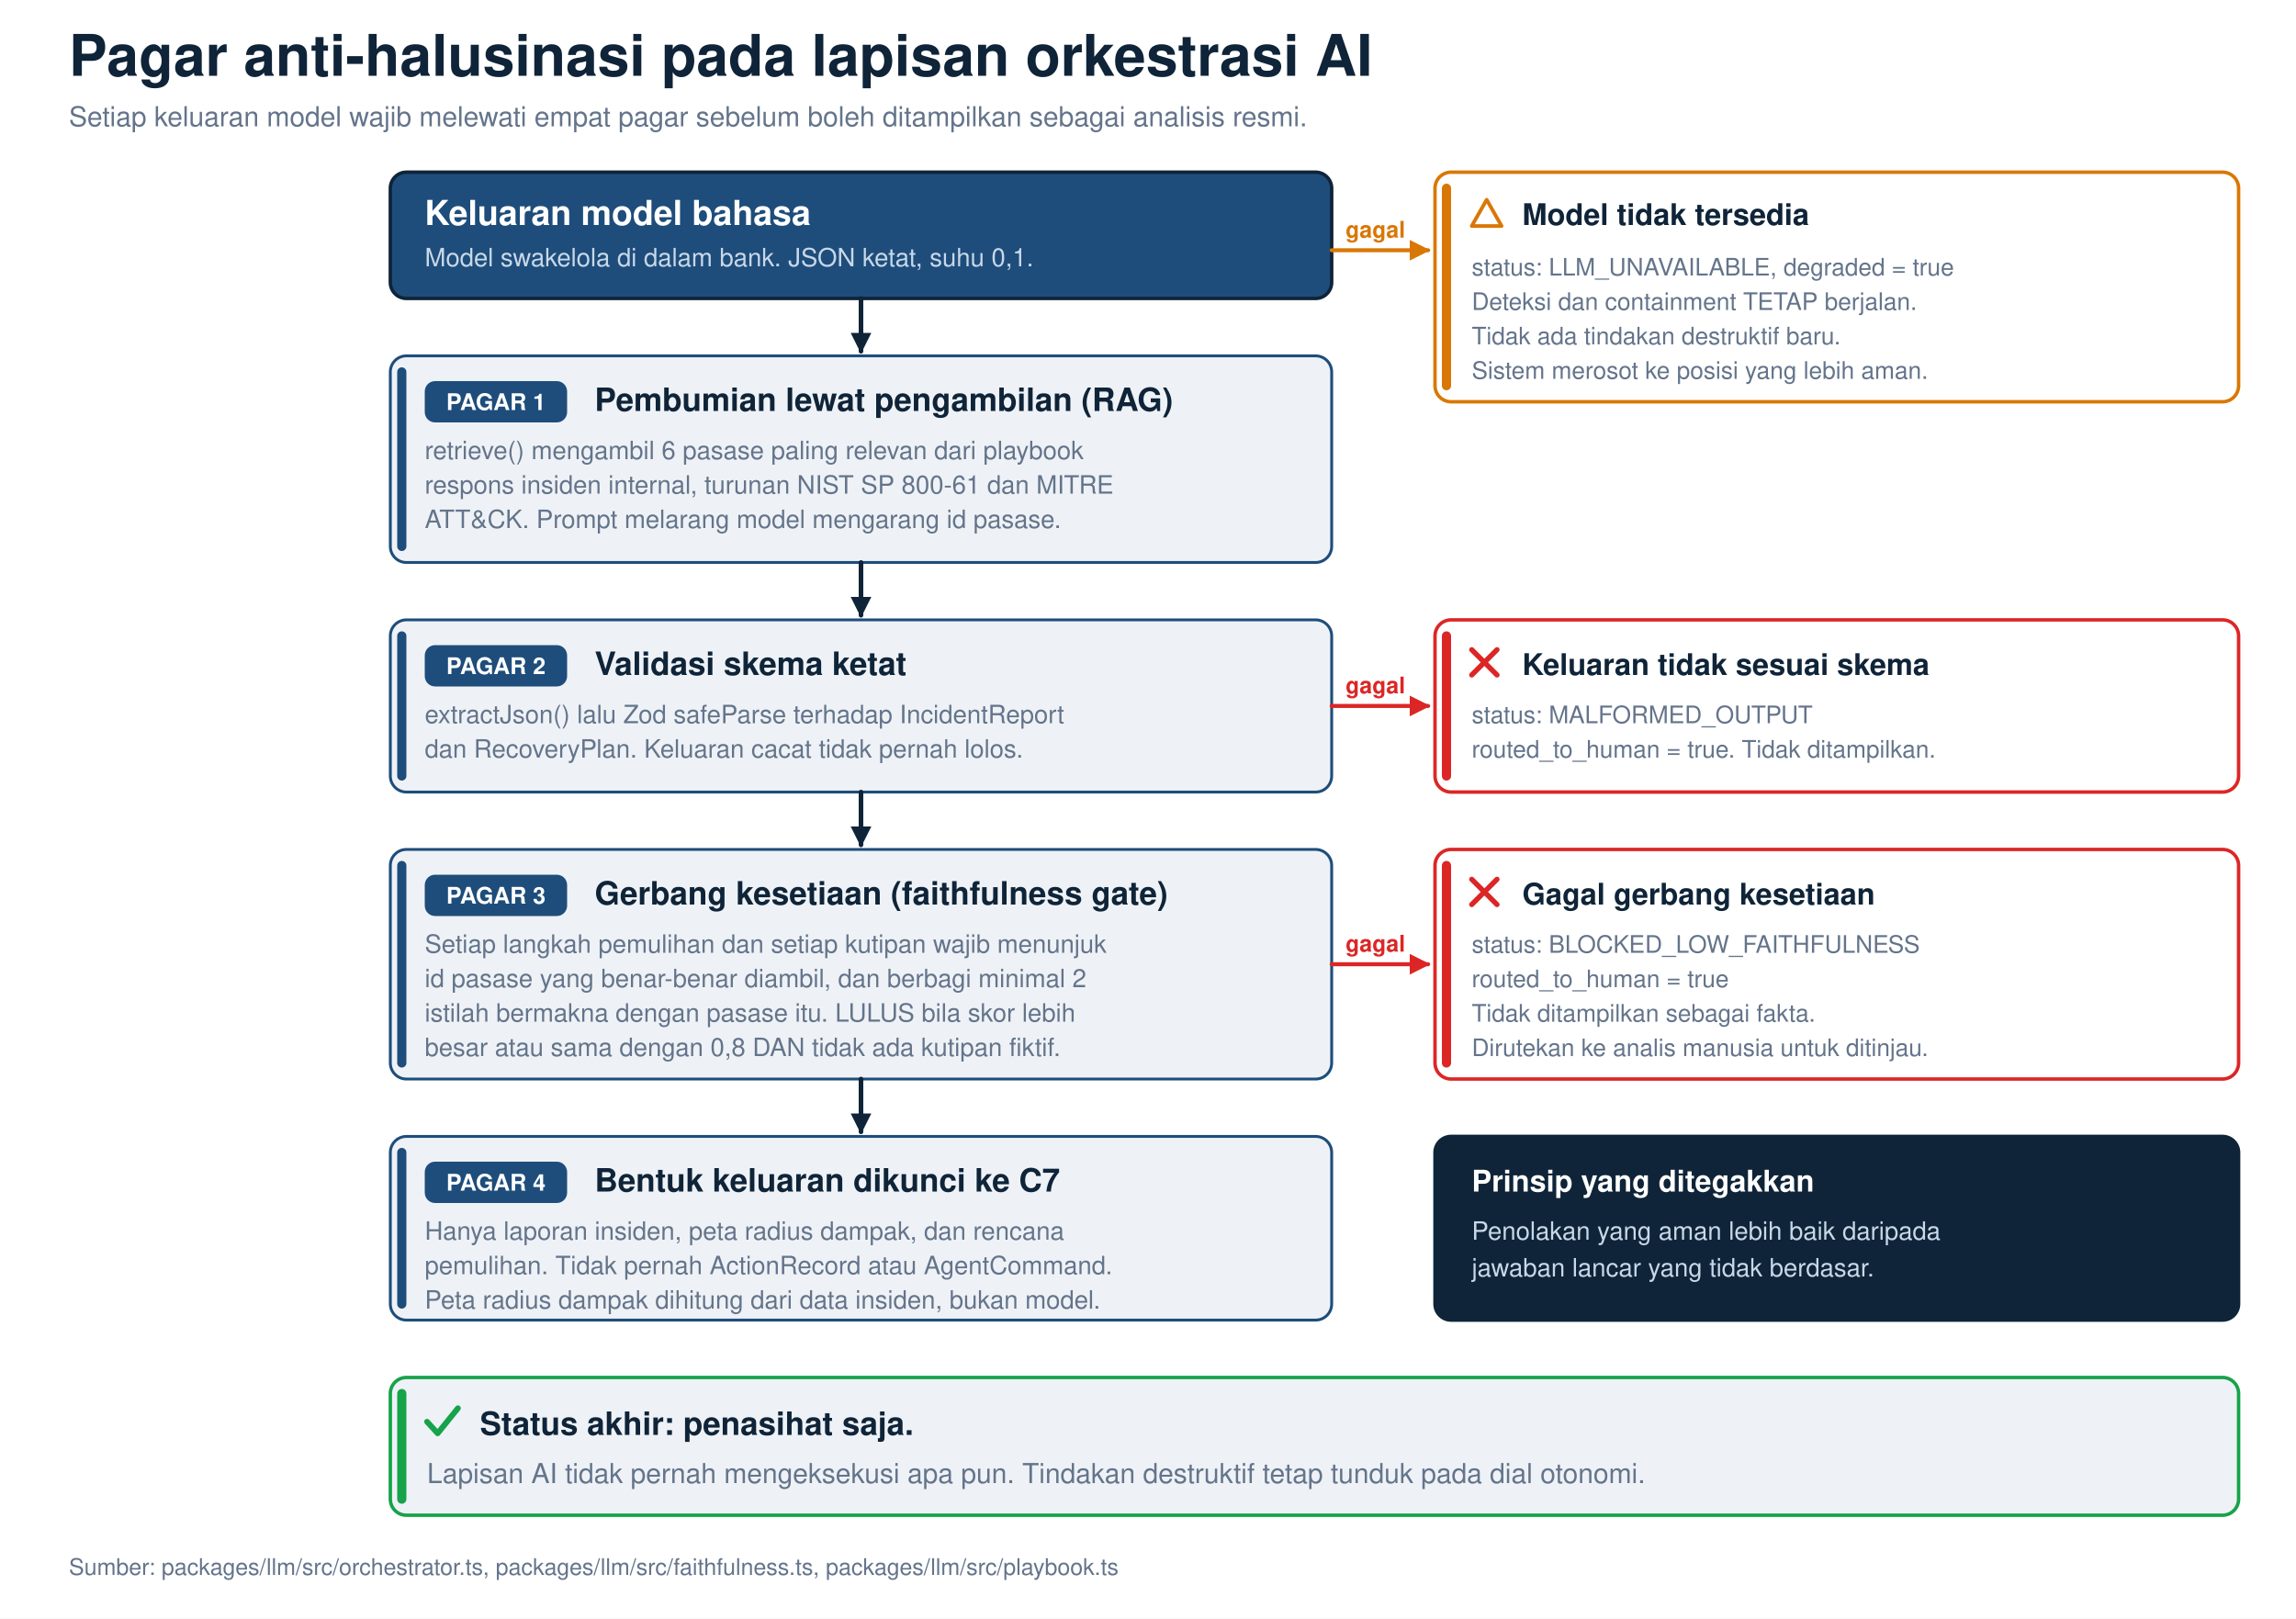
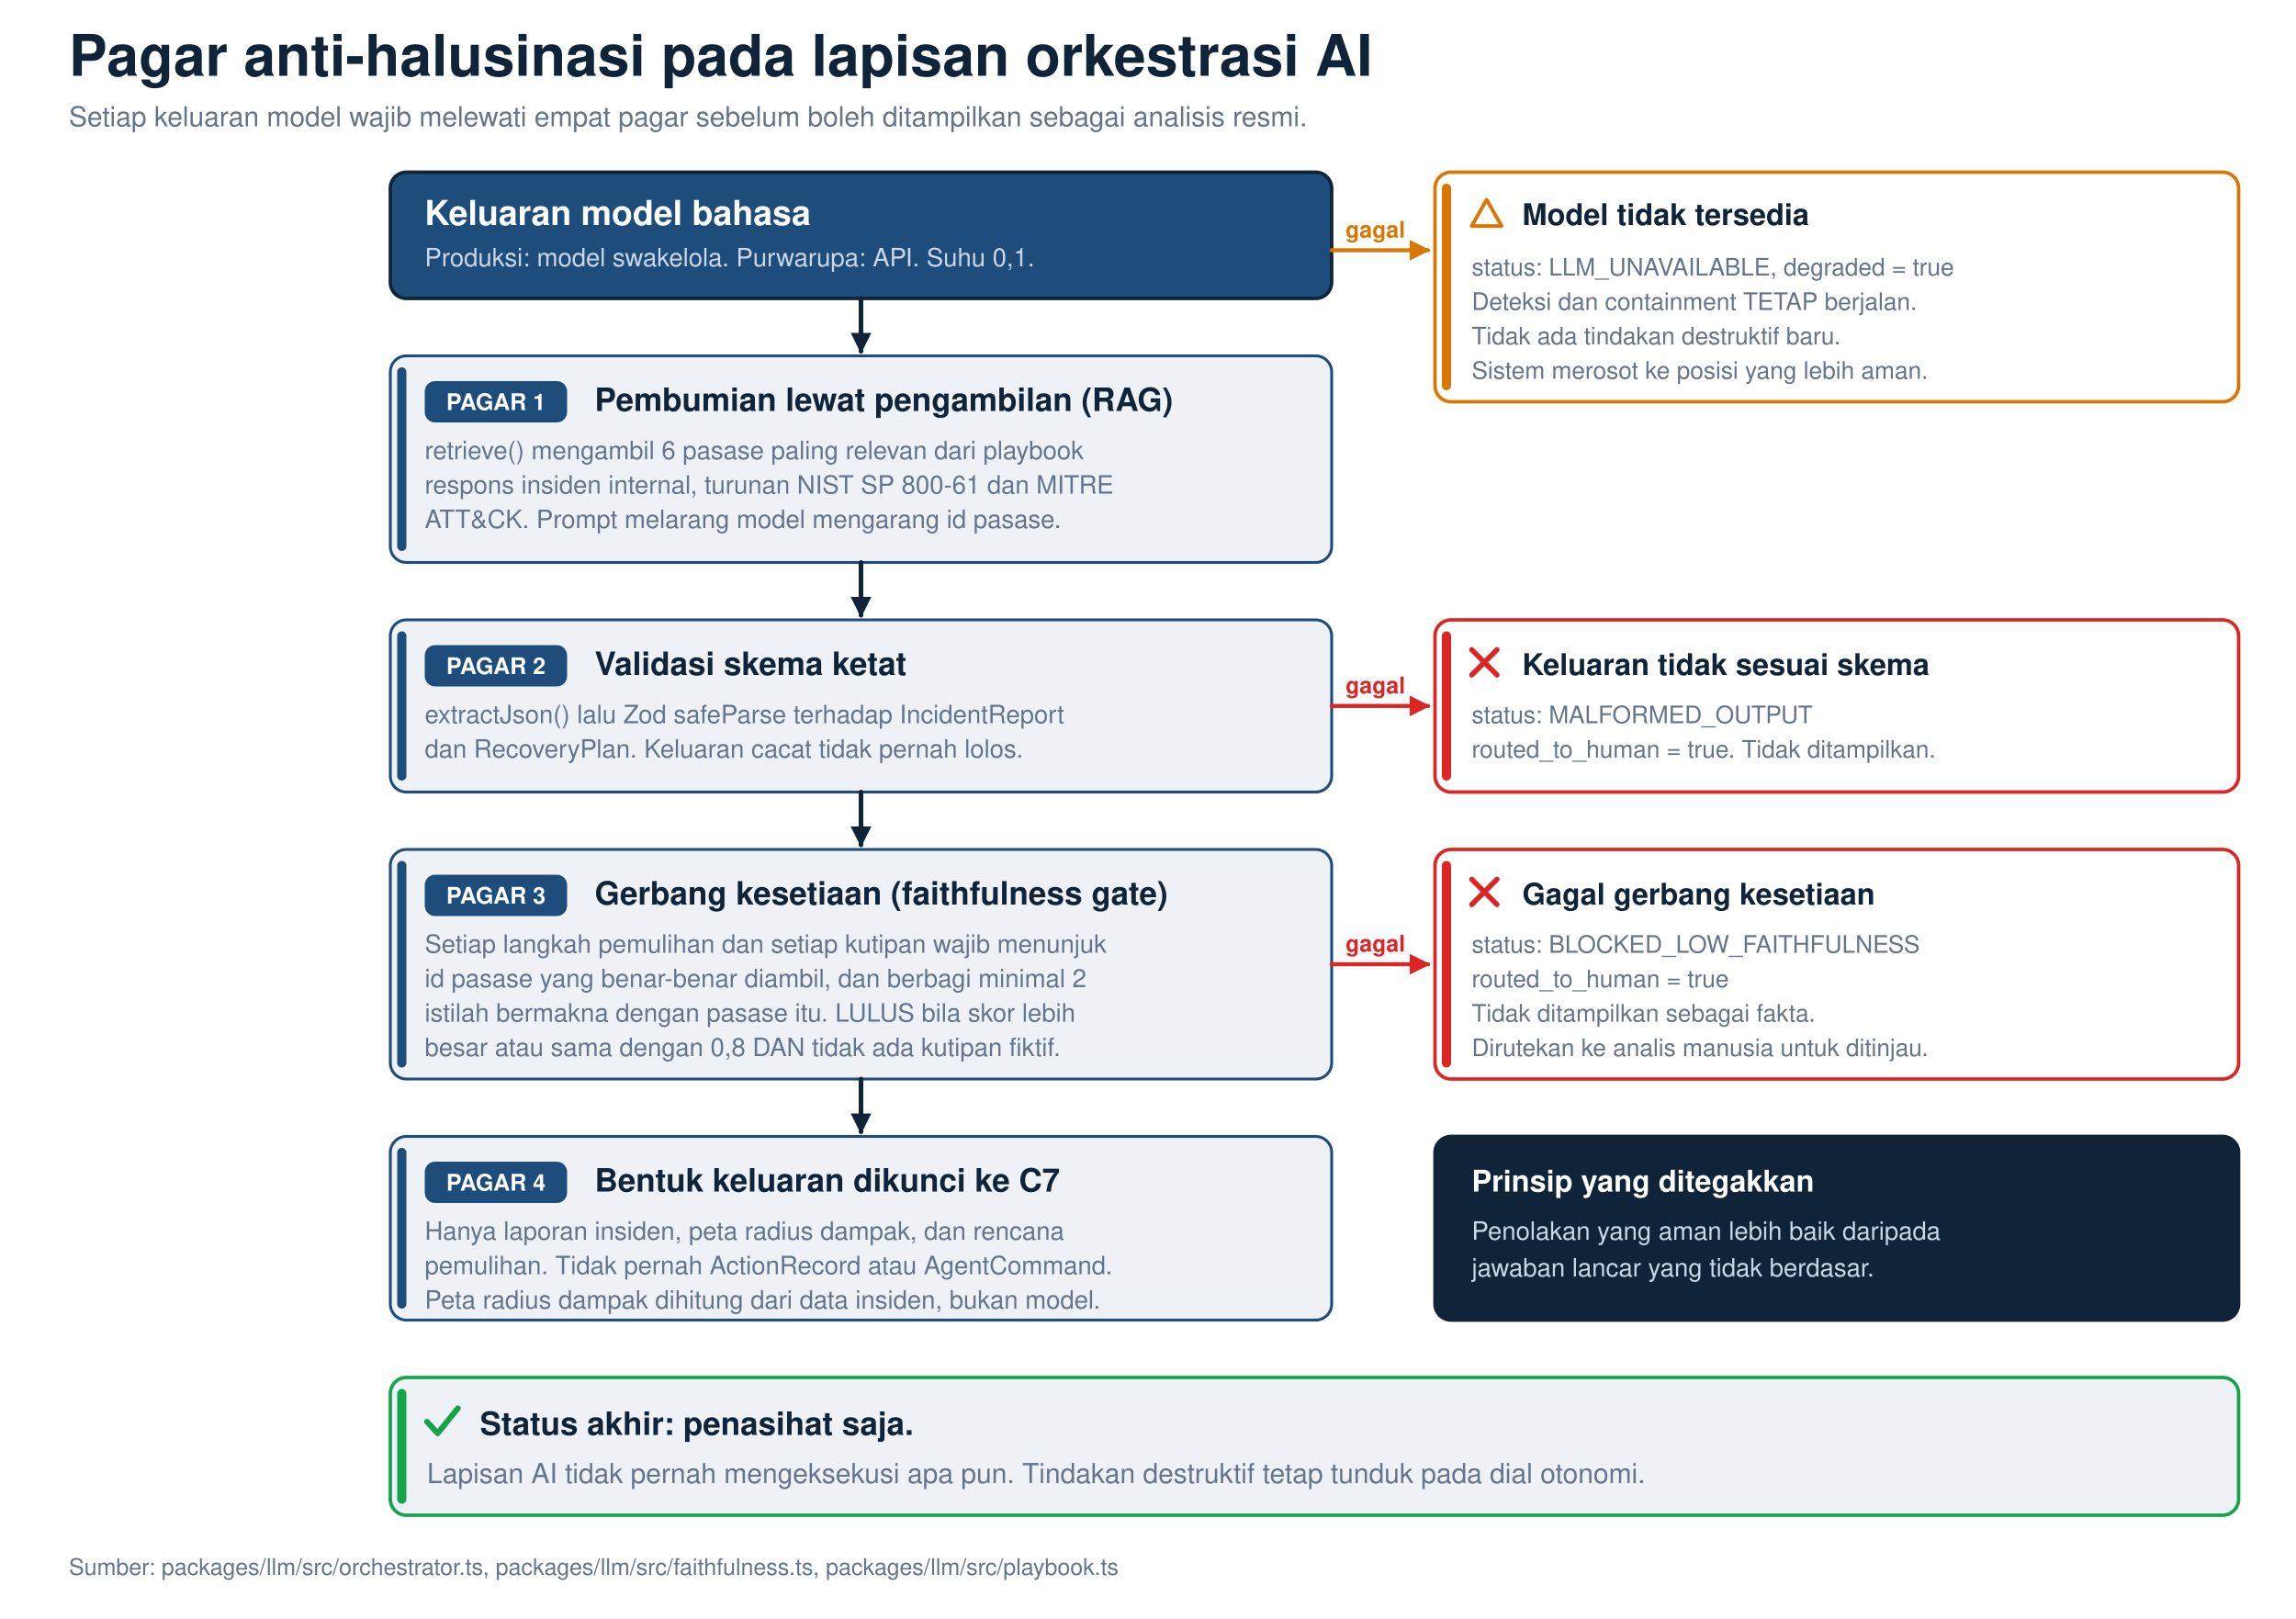
<svg xmlns="http://www.w3.org/2000/svg" width="2000" height="1410" viewBox="0 0 2000 1410" font-family="Helvetica Neue, Helvetica, Arial, sans-serif">
  <rect x="0" y="0" width="2000" height="1410" fill="#FFFFFF" />
  <defs>
    <marker id="a-mid" viewBox="0 0 18 18" refX="16" refY="9" markerUnits="userSpaceOnUse" markerWidth="18" markerHeight="18" orient="auto">
      <path d="M 0 0 L 18 9 L 0 18 Z" fill="#1E4D7B" />
    </marker>
    <marker id="a-dark" viewBox="0 0 18 18" refX="16" refY="9" markerUnits="userSpaceOnUse" markerWidth="18" markerHeight="18" orient="auto">
      <path d="M 0 0 L 18 9 L 0 18 Z" fill="#0F2438" />
    </marker>
    <marker id="a-red" viewBox="0 0 18 18" refX="16" refY="9" markerUnits="userSpaceOnUse" markerWidth="18" markerHeight="18" orient="auto">
      <path d="M 0 0 L 18 9 L 0 18 Z" fill="#DC2626" />
    </marker>
    <marker id="a-green" viewBox="0 0 18 18" refX="16" refY="9" markerUnits="userSpaceOnUse" markerWidth="18" markerHeight="18" orient="auto">
      <path d="M 0 0 L 18 9 L 0 18 Z" fill="#16A34A" />
    </marker>
    <marker id="a-slate" viewBox="0 0 18 18" refX="16" refY="9" markerUnits="userSpaceOnUse" markerWidth="18" markerHeight="18" orient="auto">
      <path d="M 0 0 L 18 9 L 0 18 Z" fill="#64748B" />
    </marker>
    <marker id="a-amber" viewBox="0 0 18 18" refX="16" refY="9" markerUnits="userSpaceOnUse" markerWidth="18" markerHeight="18" orient="auto">
      <path d="M 0 0 L 18 9 L 0 18 Z" fill="#D97706" />
    </marker>
  </defs>
  <text x="60" y="66" font-family="Helvetica Neue, Helvetica, Arial, sans-serif" font-size="50" font-weight="bold" fill="#0F2438" text-anchor="start">Pagar anti-halusinasi pada lapisan orkestrasi AI</text>
  <text x="60" y="110" font-family="Helvetica Neue, Helvetica, Arial, sans-serif" font-size="24" font-weight="normal" fill="#64748B" text-anchor="start">Setiap keluaran model wajib melewati empat pagar sebelum boleh ditampilkan sebagai analisis resmi.</text>
  <rect x="340" y="150" width="820" height="110" rx="14" ry="14" fill="#1E4D7B" stroke="#0F2438" stroke-width="3" />
  <text x="370" y="196" font-family="Helvetica Neue, Helvetica, Arial, sans-serif" font-size="30" font-weight="bold" fill="#FFFFFF" text-anchor="start">Keluaran model bahasa</text>
-   <text x="370" y="232" font-family="Helvetica Neue, Helvetica, Arial, sans-serif" font-size="22" font-weight="normal" fill="#C8D8E8" text-anchor="start">Model swakelola di dalam bank. JSON ketat, suhu 0,1.</text>
+   <text x="370" y="232" font-family="Helvetica Neue, Helvetica, Arial, sans-serif" font-size="22" font-weight="normal" fill="#C8D8E8" text-anchor="start">Produksi: model swakelola. Purwarupa: API. Suhu 0,1.</text>
  <rect x="340" y="310" width="820" height="180" rx="14" ry="14" fill="#EEF2F6" stroke="#1E4D7B" stroke-width="2.5" />
  <rect x="346" y="320" width="8" height="160" rx="4" ry="4" fill="#1E4D7B" />
  <rect x="370" y="332" width="124" height="36" rx="9" ry="9" fill="#1E4D7B" />
  <text x="432.0" y="357.2" font-family="Helvetica Neue, Helvetica, Arial, sans-serif" font-size="20" font-weight="bold" fill="#FFFFFF" text-anchor="middle">PAGAR 1</text>
  <text x="518" y="358" font-family="Helvetica Neue, Helvetica, Arial, sans-serif" font-size="28" font-weight="bold" fill="#0F2438" text-anchor="start">Pembumian lewat pengambilan (RAG)</text>
  <text x="370" y="400" font-family="Helvetica Neue, Helvetica, Arial, sans-serif" font-size="22" font-weight="normal" fill="#64748B" text-anchor="start">retrieve() mengambil 6 pasase paling relevan dari playbook</text>
  <text x="370" y="430" font-family="Helvetica Neue, Helvetica, Arial, sans-serif" font-size="22" font-weight="normal" fill="#64748B" text-anchor="start">respons insiden internal, turunan NIST SP 800-61 dan MITRE</text>
  <text x="370" y="460" font-family="Helvetica Neue, Helvetica, Arial, sans-serif" font-size="22" font-weight="normal" fill="#64748B" text-anchor="start">ATT&amp;CK. Prompt melarang model mengarang id pasase.</text>
  <rect x="340" y="540" width="820" height="150" rx="14" ry="14" fill="#EEF2F6" stroke="#1E4D7B" stroke-width="2.5" />
  <rect x="346" y="550" width="8" height="130" rx="4" ry="4" fill="#1E4D7B" />
  <rect x="370" y="562" width="124" height="36" rx="9" ry="9" fill="#1E4D7B" />
  <text x="432.0" y="587.2" font-family="Helvetica Neue, Helvetica, Arial, sans-serif" font-size="20" font-weight="bold" fill="#FFFFFF" text-anchor="middle">PAGAR 2</text>
  <text x="518" y="588" font-family="Helvetica Neue, Helvetica, Arial, sans-serif" font-size="28" font-weight="bold" fill="#0F2438" text-anchor="start">Validasi skema ketat</text>
  <text x="370" y="630" font-family="Helvetica Neue, Helvetica, Arial, sans-serif" font-size="22" font-weight="normal" fill="#64748B" text-anchor="start">extractJson() lalu Zod safeParse terhadap IncidentReport</text>
  <text x="370" y="660" font-family="Helvetica Neue, Helvetica, Arial, sans-serif" font-size="22" font-weight="normal" fill="#64748B" text-anchor="start">dan RecoveryPlan. Keluaran cacat tidak pernah lolos.</text>
  <rect x="340" y="740" width="820" height="200" rx="14" ry="14" fill="#EEF2F6" stroke="#1E4D7B" stroke-width="2.5" />
  <rect x="346" y="750" width="8" height="180" rx="4" ry="4" fill="#1E4D7B" />
  <rect x="370" y="762" width="124" height="36" rx="9" ry="9" fill="#1E4D7B" />
  <text x="432.0" y="787.2" font-family="Helvetica Neue, Helvetica, Arial, sans-serif" font-size="20" font-weight="bold" fill="#FFFFFF" text-anchor="middle">PAGAR 3</text>
  <text x="518" y="788" font-family="Helvetica Neue, Helvetica, Arial, sans-serif" font-size="28" font-weight="bold" fill="#0F2438" text-anchor="start">Gerbang kesetiaan (faithfulness gate)</text>
  <text x="370" y="830" font-family="Helvetica Neue, Helvetica, Arial, sans-serif" font-size="22" font-weight="normal" fill="#64748B" text-anchor="start">Setiap langkah pemulihan dan setiap kutipan wajib menunjuk</text>
  <text x="370" y="860" font-family="Helvetica Neue, Helvetica, Arial, sans-serif" font-size="22" font-weight="normal" fill="#64748B" text-anchor="start">id pasase yang benar-benar diambil, dan berbagi minimal 2</text>
  <text x="370" y="890" font-family="Helvetica Neue, Helvetica, Arial, sans-serif" font-size="22" font-weight="normal" fill="#64748B" text-anchor="start">istilah bermakna dengan pasase itu. LULUS bila skor lebih</text>
  <text x="370" y="920" font-family="Helvetica Neue, Helvetica, Arial, sans-serif" font-size="22" font-weight="normal" fill="#64748B" text-anchor="start">besar atau sama dengan 0,8 DAN tidak ada kutipan fiktif.</text>
  <rect x="340" y="990" width="820" height="160" rx="14" ry="14" fill="#EEF2F6" stroke="#1E4D7B" stroke-width="2.5" />
  <rect x="346" y="1000" width="8" height="140" rx="4" ry="4" fill="#1E4D7B" />
  <rect x="370" y="1012" width="124" height="36" rx="9" ry="9" fill="#1E4D7B" />
  <text x="432.0" y="1037.2" font-family="Helvetica Neue, Helvetica, Arial, sans-serif" font-size="20" font-weight="bold" fill="#FFFFFF" text-anchor="middle">PAGAR 4</text>
  <text x="518" y="1038" font-family="Helvetica Neue, Helvetica, Arial, sans-serif" font-size="28" font-weight="bold" fill="#0F2438" text-anchor="start">Bentuk keluaran dikunci ke C7</text>
  <text x="370" y="1080" font-family="Helvetica Neue, Helvetica, Arial, sans-serif" font-size="22" font-weight="normal" fill="#64748B" text-anchor="start">Hanya laporan insiden, peta radius dampak, dan rencana</text>
  <text x="370" y="1110" font-family="Helvetica Neue, Helvetica, Arial, sans-serif" font-size="22" font-weight="normal" fill="#64748B" text-anchor="start">pemulihan. Tidak pernah ActionRecord atau AgentCommand.</text>
  <text x="370" y="1140" font-family="Helvetica Neue, Helvetica, Arial, sans-serif" font-size="22" font-weight="normal" fill="#64748B" text-anchor="start">Peta radius dampak dihitung dari data insiden, bukan model.</text>
  <line x1="750.0" y1="260" x2="750.0" y2="306" stroke="#0F2438" stroke-width="4" stroke-linecap="round" marker-end="url(#a-dark)" />
  <line x1="750.0" y1="490" x2="750.0" y2="536" stroke="#0F2438" stroke-width="4" stroke-linecap="round" marker-end="url(#a-dark)" />
  <line x1="750.0" y1="690" x2="750.0" y2="736" stroke="#0F2438" stroke-width="4" stroke-linecap="round" marker-end="url(#a-dark)" />
  <line x1="750.0" y1="940" x2="750.0" y2="986" stroke="#0F2438" stroke-width="4" stroke-linecap="round" marker-end="url(#a-dark)" />
  <rect x="340" y="1200" width="1610" height="120" rx="14" ry="14" fill="#EEF2F6" stroke="#16A34A" stroke-width="3" />
  <rect x="346" y="1210" width="8" height="100" rx="4" ry="4" fill="#16A34A" />
  <path d="M 372 1238.56 l 9.24 10.08 l 17.64 -21.84" fill="none" stroke="#16A34A" stroke-width="5" stroke-linecap="round" stroke-linejoin="round" />
  <text x="418" y="1250" font-family="Helvetica Neue, Helvetica, Arial, sans-serif" font-size="28" font-weight="bold" fill="#0F2438" text-anchor="start">Status akhir: penasihat saja.</text>
  <text x="372" y="1292" font-family="Helvetica Neue, Helvetica, Arial, sans-serif" font-size="24" font-weight="normal" fill="#64748B" text-anchor="start">Lapisan AI tidak pernah mengeksekusi apa pun. Tindakan destruktif tetap tunduk pada dial otonomi.</text>
  <rect x="1250" y="150" width="700" height="200" rx="14" ry="14" fill="#FFFFFF" stroke="#D97706" stroke-width="3" />
  <rect x="1256" y="160" width="8" height="180" rx="4" ry="4" fill="#D97706" />
  <path d="M 1295.0 174 L 1308 196.88 L 1282 196.88 Z" fill="none" stroke="#D97706" stroke-width="3.2" stroke-linecap="round" stroke-linejoin="round" />
  <text x="1326" y="196" font-family="Helvetica Neue, Helvetica, Arial, sans-serif" font-size="26" font-weight="bold" fill="#0F2438" text-anchor="start">Model tidak tersedia</text>
  <text x="1282" y="240" font-family="Helvetica Neue, Helvetica, Arial, sans-serif" font-size="21" font-weight="normal" fill="#64748B" text-anchor="start">status: LLM_UNAVAILABLE, degraded = true</text>
  <text x="1282" y="270" font-family="Helvetica Neue, Helvetica, Arial, sans-serif" font-size="21" font-weight="normal" fill="#64748B" text-anchor="start">Deteksi dan containment TETAP berjalan.</text>
  <text x="1282" y="300" font-family="Helvetica Neue, Helvetica, Arial, sans-serif" font-size="21" font-weight="normal" fill="#64748B" text-anchor="start">Tidak ada tindakan destruktif baru.</text>
  <text x="1282" y="330" font-family="Helvetica Neue, Helvetica, Arial, sans-serif" font-size="21" font-weight="normal" fill="#64748B" text-anchor="start">Sistem merosot ke posisi yang lebih aman.</text>
  <rect x="1250" y="540" width="700" height="150" rx="14" ry="14" fill="#FFFFFF" stroke="#DC2626" stroke-width="3" />
  <rect x="1256" y="550" width="8" height="130" rx="4" ry="4" fill="#DC2626" />
  <path d="M 1282 566 l 22 22 M 1304 566 l -22 22" fill="none" stroke="#DC2626" stroke-width="4.5" stroke-linecap="round" stroke-linejoin="round" />
  <text x="1326" y="588" font-family="Helvetica Neue, Helvetica, Arial, sans-serif" font-size="26" font-weight="bold" fill="#0F2438" text-anchor="start">Keluaran tidak sesuai skema</text>
  <text x="1282" y="630" font-family="Helvetica Neue, Helvetica, Arial, sans-serif" font-size="21" font-weight="normal" fill="#64748B" text-anchor="start">status: MALFORMED_OUTPUT</text>
  <text x="1282" y="660" font-family="Helvetica Neue, Helvetica, Arial, sans-serif" font-size="21" font-weight="normal" fill="#64748B" text-anchor="start">routed_to_human = true. Tidak ditampilkan.</text>
  <rect x="1250" y="740" width="700" height="200" rx="14" ry="14" fill="#FFFFFF" stroke="#DC2626" stroke-width="3" />
  <rect x="1256" y="750" width="8" height="180" rx="4" ry="4" fill="#DC2626" />
  <path d="M 1282 766 l 22 22 M 1304 766 l -22 22" fill="none" stroke="#DC2626" stroke-width="4.5" stroke-linecap="round" stroke-linejoin="round" />
  <text x="1326" y="788" font-family="Helvetica Neue, Helvetica, Arial, sans-serif" font-size="26" font-weight="bold" fill="#0F2438" text-anchor="start">Gagal gerbang kesetiaan</text>
  <text x="1282" y="830" font-family="Helvetica Neue, Helvetica, Arial, sans-serif" font-size="21" font-weight="normal" fill="#64748B" text-anchor="start">status: BLOCKED_LOW_FAITHFULNESS</text>
  <text x="1282" y="860" font-family="Helvetica Neue, Helvetica, Arial, sans-serif" font-size="21" font-weight="normal" fill="#64748B" text-anchor="start">routed_to_human = true</text>
  <text x="1282" y="890" font-family="Helvetica Neue, Helvetica, Arial, sans-serif" font-size="21" font-weight="normal" fill="#64748B" text-anchor="start">Tidak ditampilkan sebagai fakta.</text>
  <text x="1282" y="920" font-family="Helvetica Neue, Helvetica, Arial, sans-serif" font-size="21" font-weight="normal" fill="#64748B" text-anchor="start">Dirutekan ke analis manusia untuk ditinjau.</text>
  <rect x="1250" y="990" width="700" height="160" rx="14" ry="14" fill="#0F2438" stroke="#0F2438" stroke-width="3" />
  <text x="1282" y="1038" font-family="Helvetica Neue, Helvetica, Arial, sans-serif" font-size="26" font-weight="bold" fill="#FFFFFF" text-anchor="start">Prinsip yang ditegakkan</text>
  <text x="1282" y="1080" font-family="Helvetica Neue, Helvetica, Arial, sans-serif" font-size="22" font-weight="normal" fill="#C8D8E8" text-anchor="start">Penolakan yang aman lebih baik daripada</text>
  <text x="1282" y="1112" font-family="Helvetica Neue, Helvetica, Arial, sans-serif" font-size="22" font-weight="normal" fill="#C8D8E8" text-anchor="start">jawaban lancar yang tidak berdasar.</text>
  <line x1="1160" y1="218" x2="1244" y2="218" stroke="#D97706" stroke-width="3.5" stroke-linecap="round" marker-end="url(#a-amber)" />
  <line x1="1160" y1="615" x2="1244" y2="615" stroke="#DC2626" stroke-width="3.5" stroke-linecap="round" marker-end="url(#a-red)" />
  <line x1="1160" y1="840" x2="1244" y2="840" stroke="#DC2626" stroke-width="3.5" stroke-linecap="round" marker-end="url(#a-red)" />
  <text x="1172" y="207" font-family="Helvetica Neue, Helvetica, Arial, sans-serif" font-size="20" font-weight="bold" fill="#D97706" text-anchor="start">gagal</text>
  <text x="1172" y="604" font-family="Helvetica Neue, Helvetica, Arial, sans-serif" font-size="20" font-weight="bold" fill="#DC2626" text-anchor="start">gagal</text>
  <text x="1172" y="829" font-family="Helvetica Neue, Helvetica, Arial, sans-serif" font-size="20" font-weight="bold" fill="#DC2626" text-anchor="start">gagal</text>
  <text x="60" y="1372" font-family="Helvetica Neue, Helvetica, Arial, sans-serif" font-size="20" font-weight="normal" fill="#64748B" text-anchor="start">Sumber: packages/llm/src/orchestrator.ts, packages/llm/src/faithfulness.ts, packages/llm/src/playbook.ts</text>
</svg>
